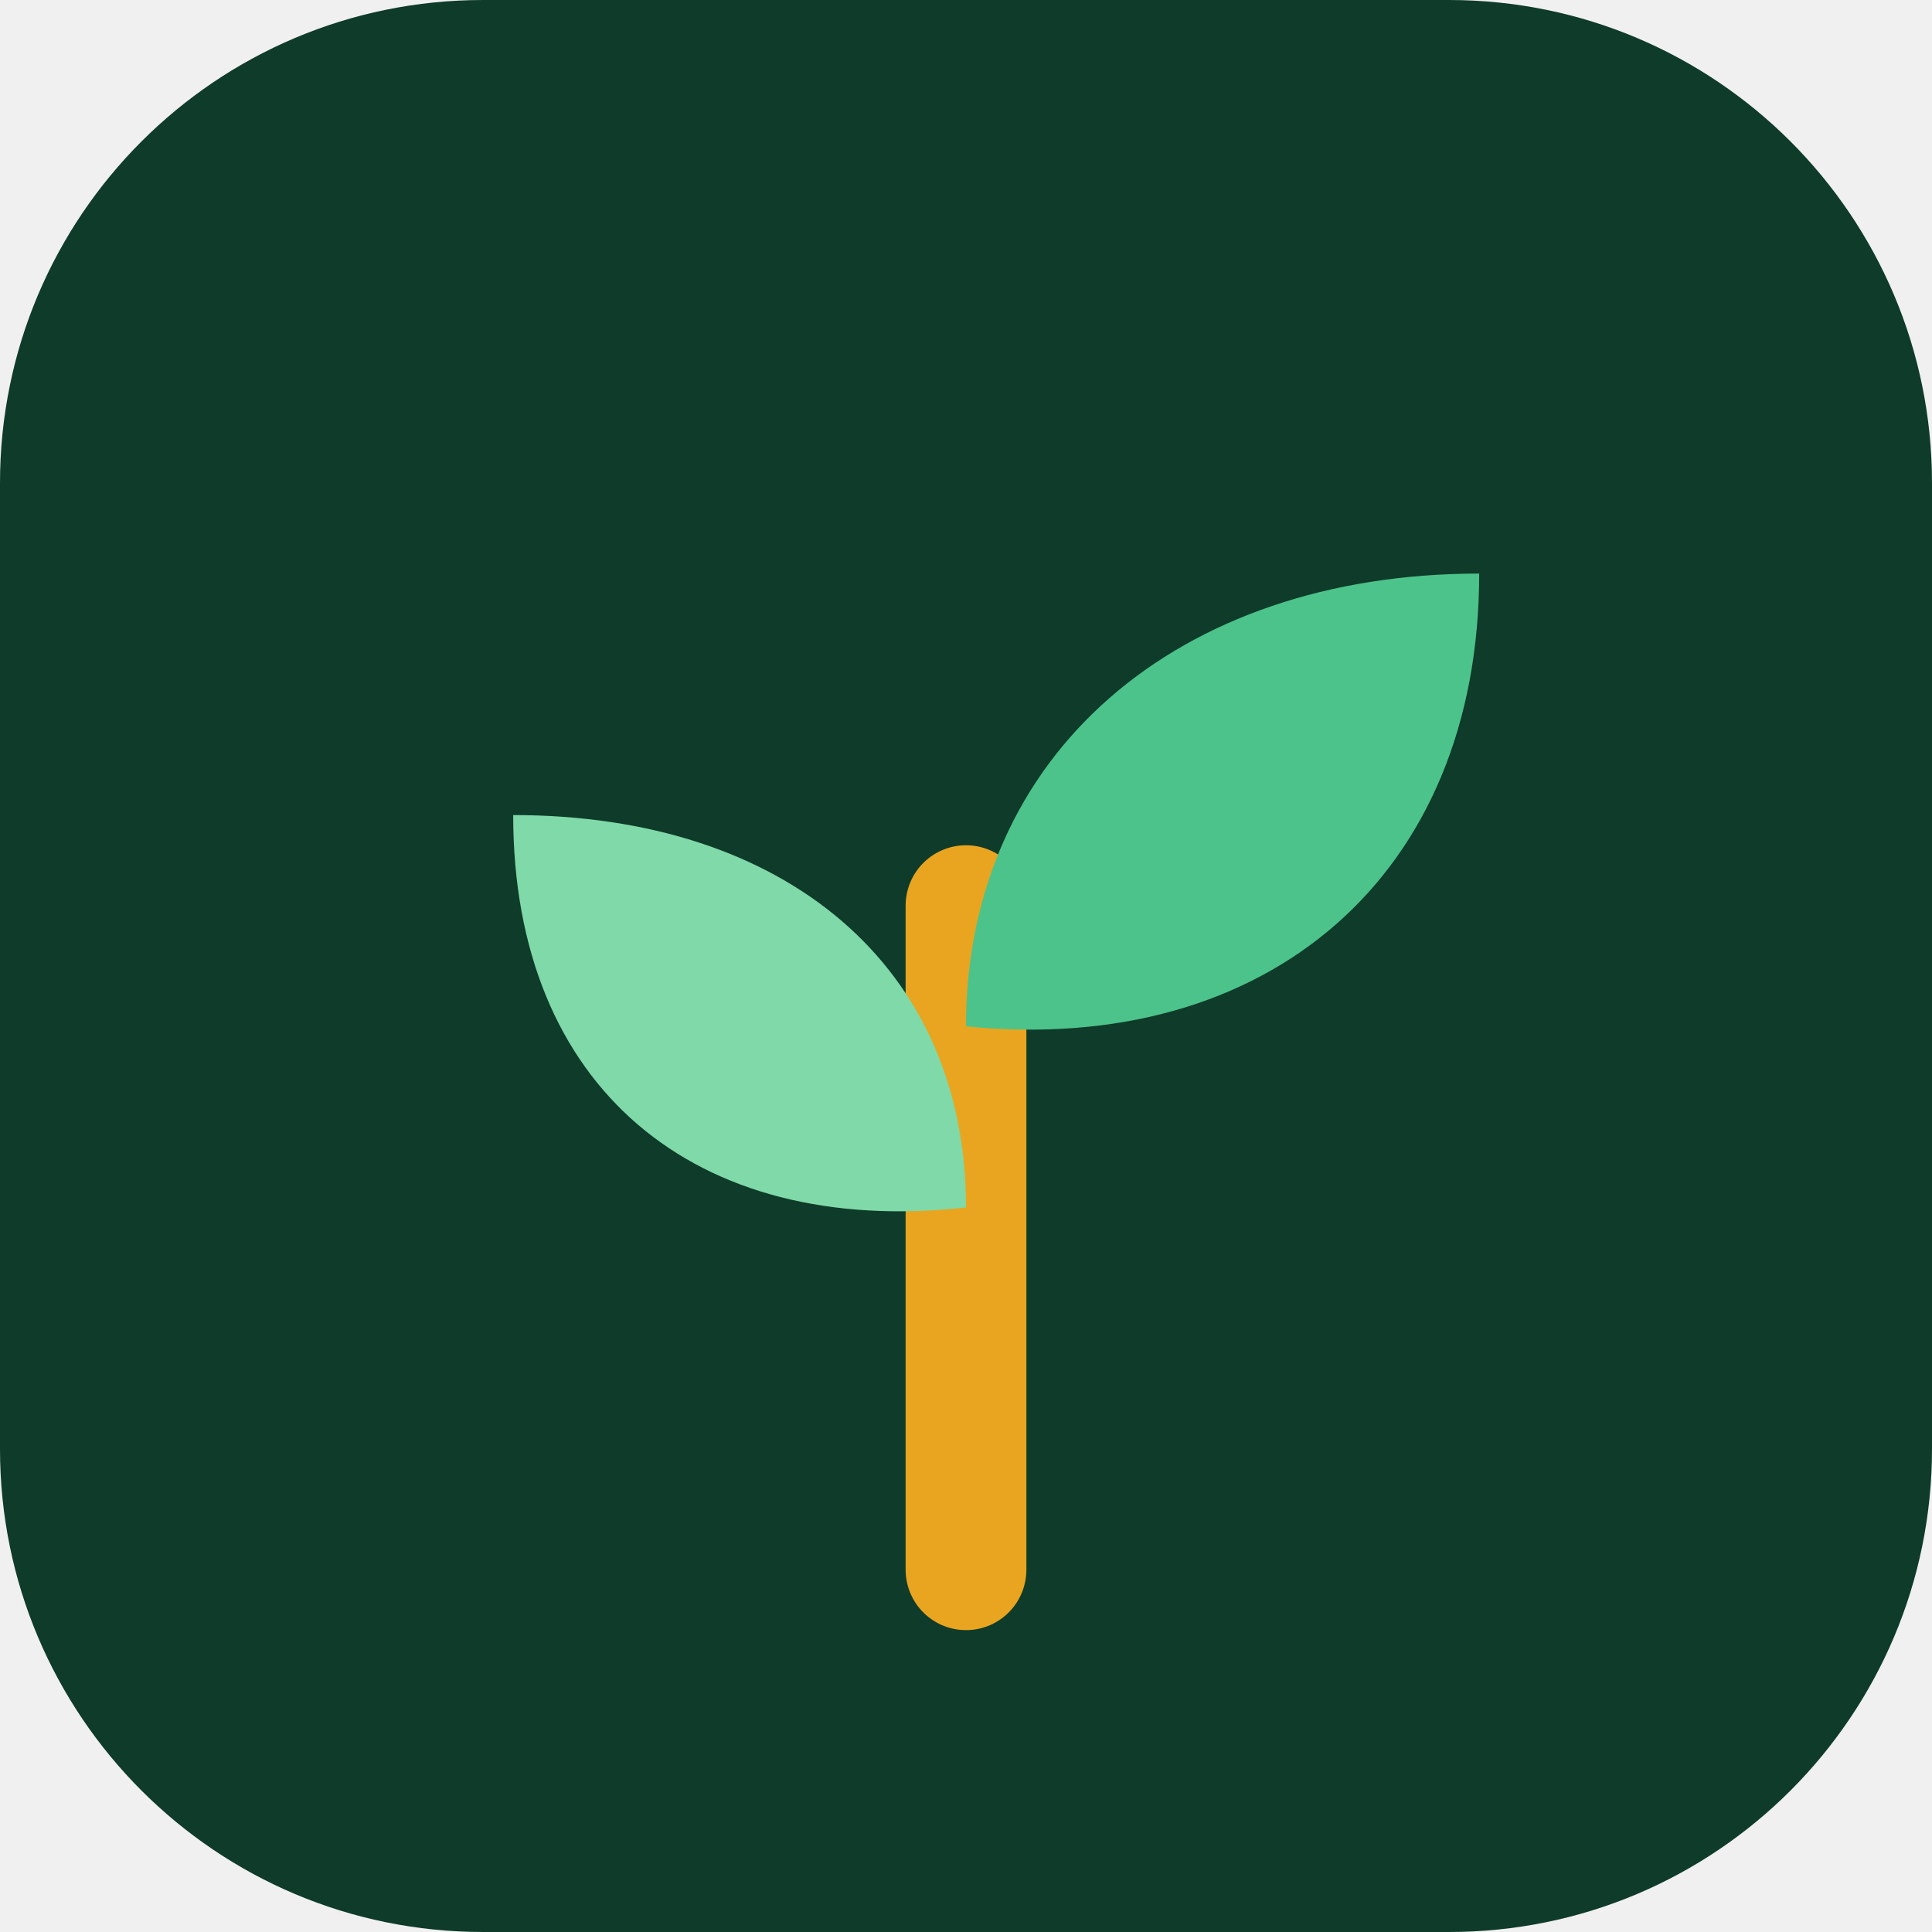
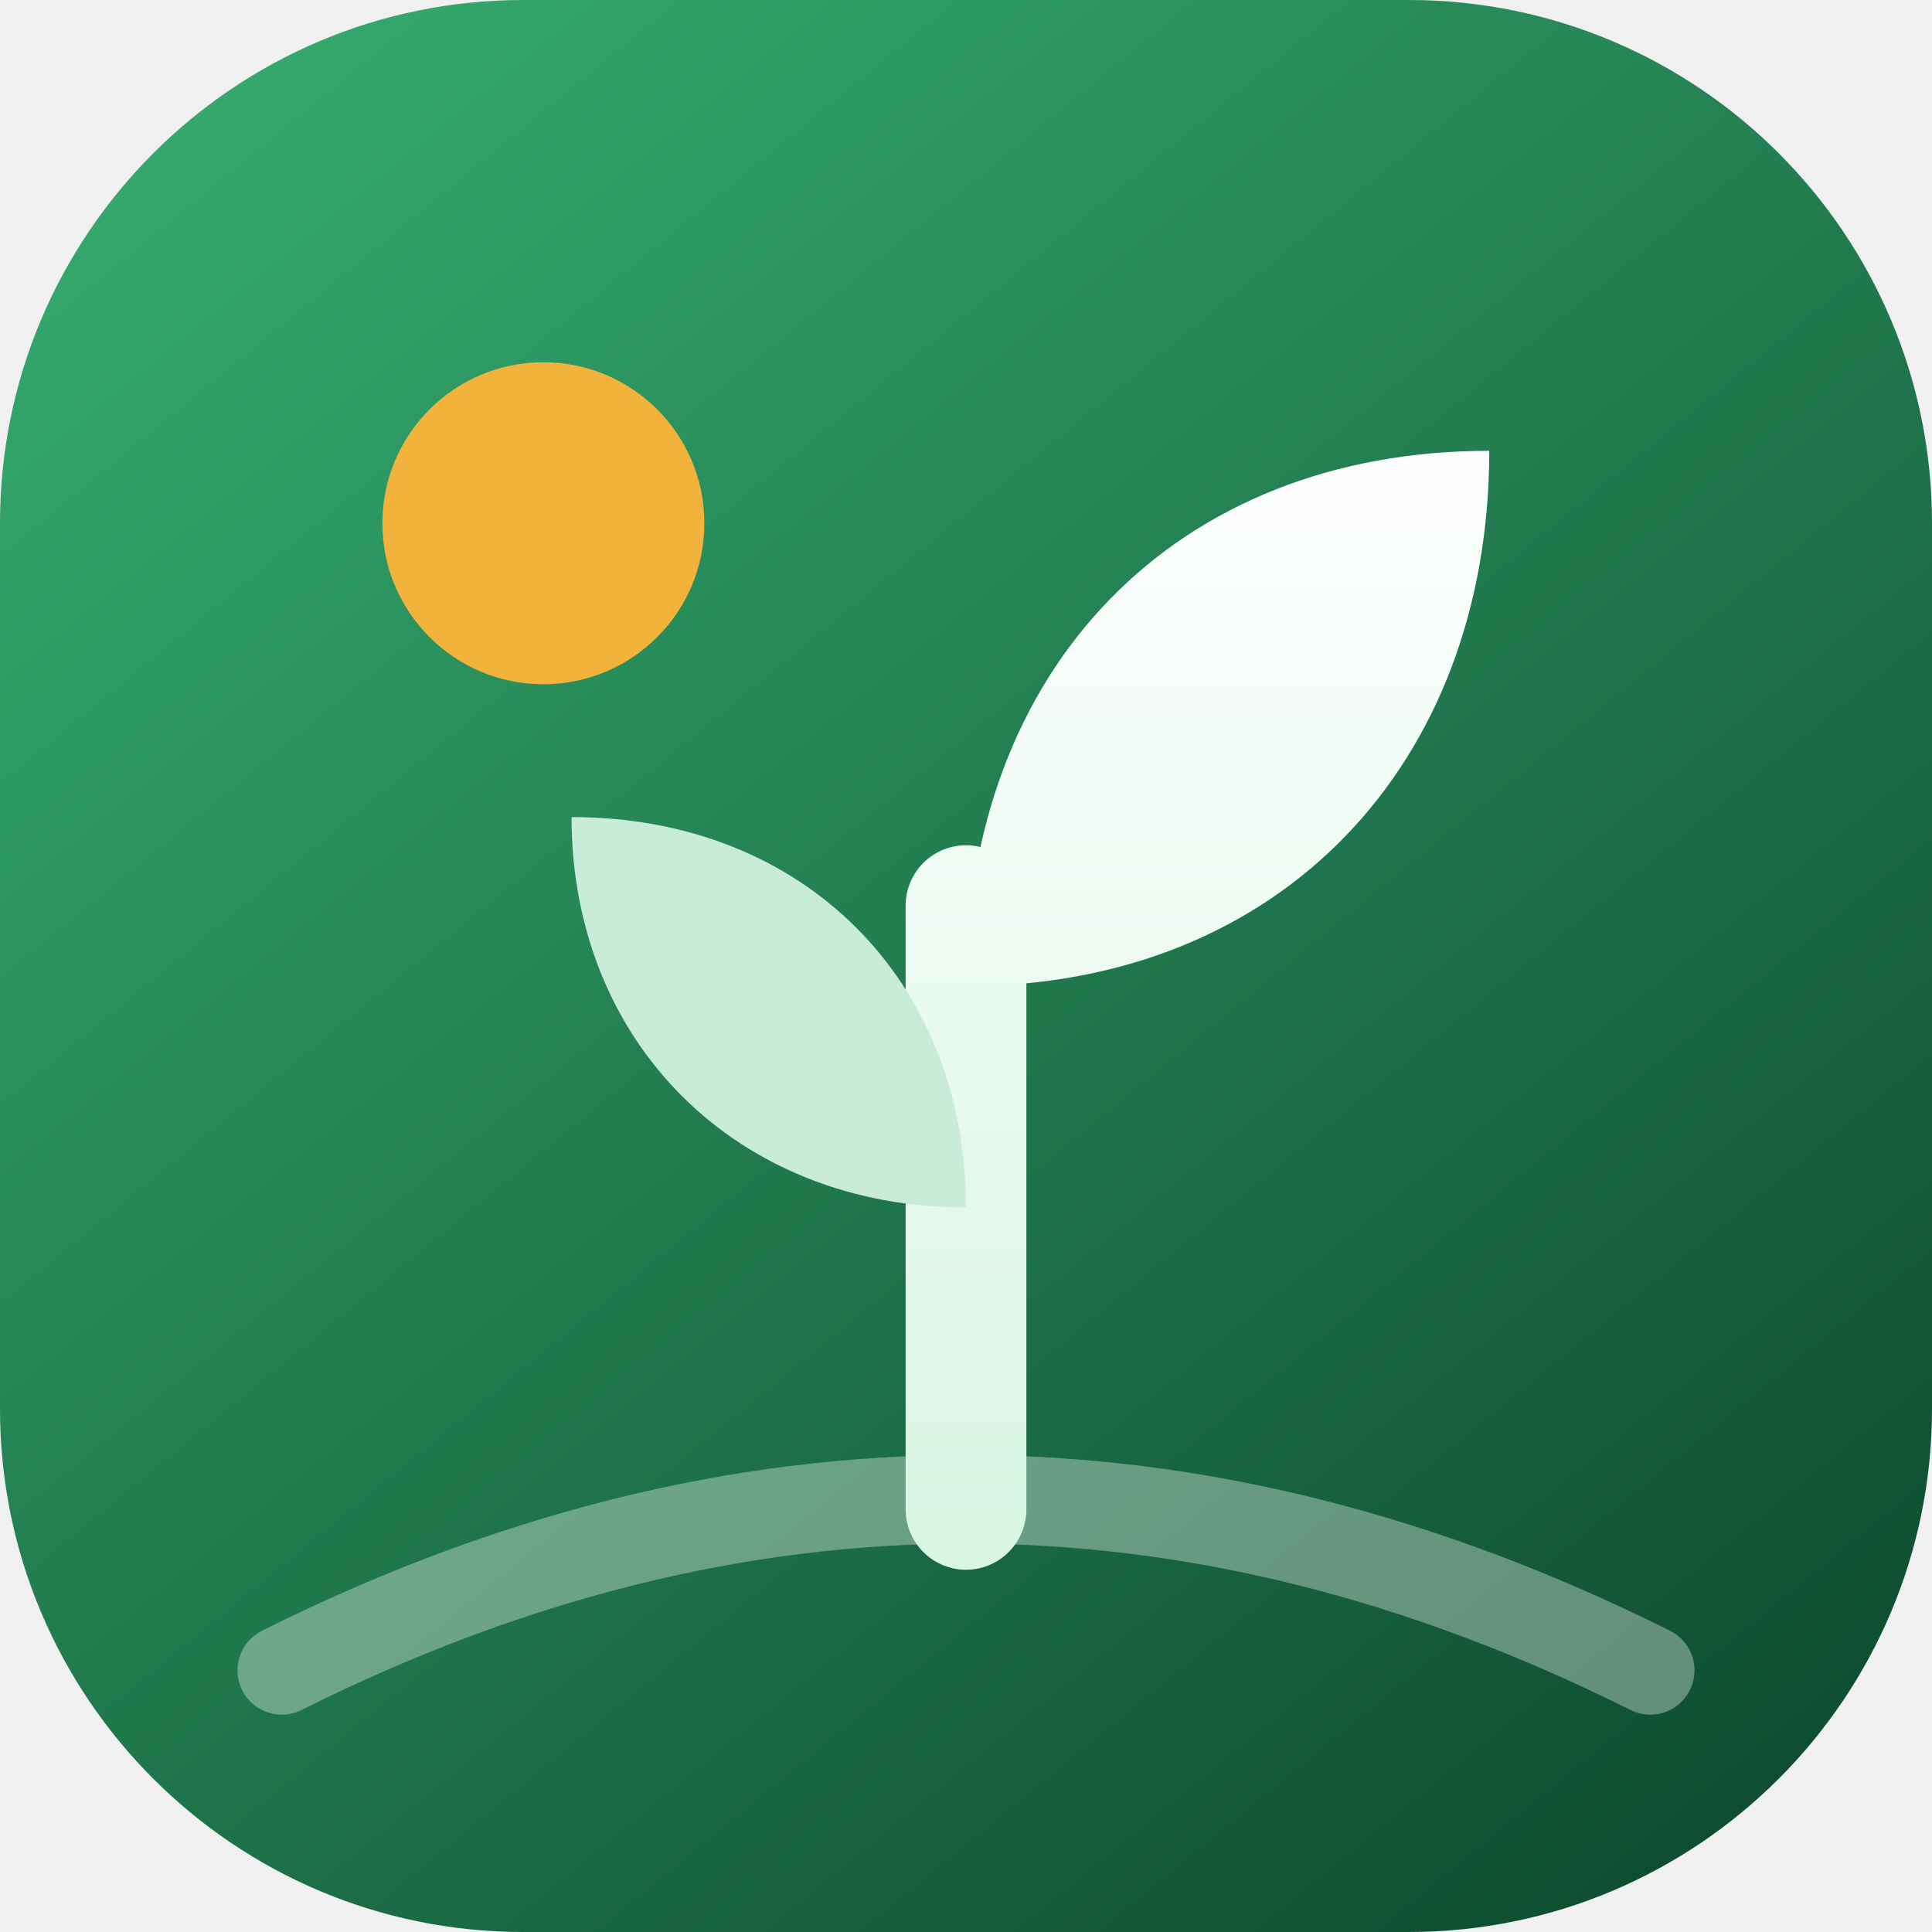
- <svg xmlns="http://www.w3.org/2000/svg" viewBox="0 0 64 64">
-   <rect width="64" height="64" rx="16" fill="#0f3b2a" />
-   <path d="M32 52V30" stroke="#e9a520" stroke-width="4" stroke-linecap="round" />
-   <path d="M32 34c0-9 7-15 17-15 0 10-7 16-17 15z" fill="#4cc38a" />
-   <path d="M32 40c0-8-6-13-15-13 0 9 6 14 15 13z" fill="#7fd9a8" />
+ <svg xmlns="http://www.w3.org/2000/svg" viewBox="0 0 48 48">
+   <defs>
+     <linearGradient id="b" x1="6" y1="2" x2="42" y2="46" gradientUnits="userSpaceOnUse">
+       <stop stop-color="#34a86c" />
+       <stop offset="1" stop-color="#0e4d31" />
+     </linearGradient>
+     <linearGradient id="l" x1="24" y1="10" x2="24" y2="38" gradientUnits="userSpaceOnUse">
+       <stop stop-color="#fff" />
+       <stop offset="1" stop-color="#d9f5e4" />
+     </linearGradient>
+   </defs>
+   <rect width="48" height="48" rx="13" fill="url(#b)" />
+   <circle cx="13.5" cy="13" r="4" fill="#f2b33d" />
+   <path d="M7 41.5Q24 33 41 41.5" fill="none" stroke="#fff" stroke-opacity=".35" stroke-width="2.2" stroke-linecap="round" />
+   <path d="M24 37.5V22.5" stroke="url(#l)" stroke-width="3" stroke-linecap="round" />
+   <path d="M24 24.5C24 16.6 29.2 11.2 37 11.2 37 19 31.8 24.5 24 24.5Z" fill="url(#l)" />
+   <path d="M24 30C24 24.4 20 20.3 14.2 20.3 14.2 25.9 18.3 30 24 30Z" fill="#c9ecd8" />
</svg>
